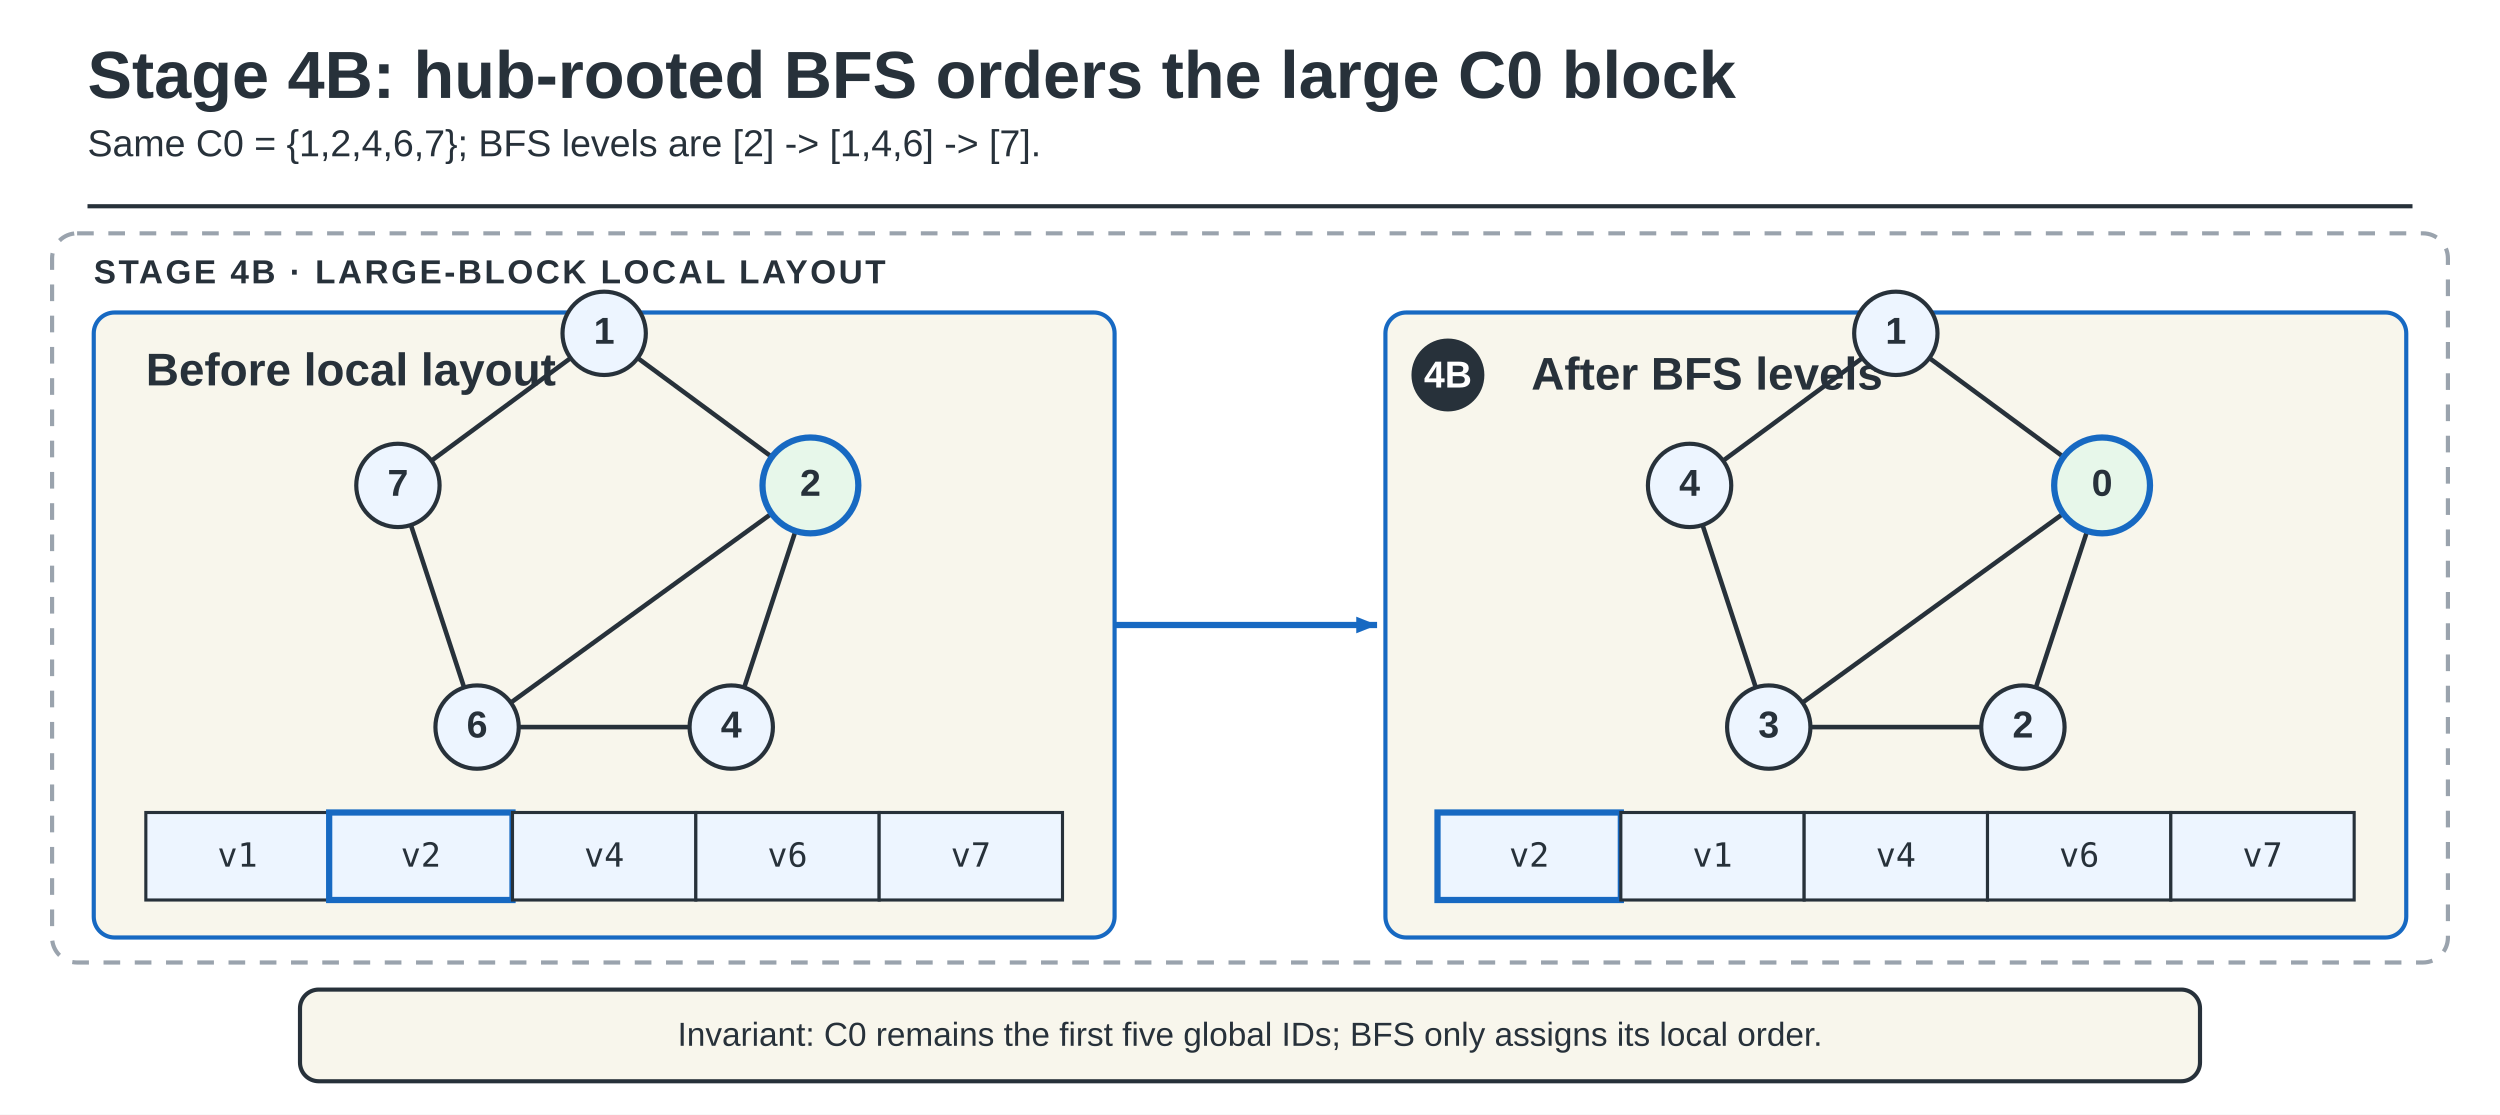
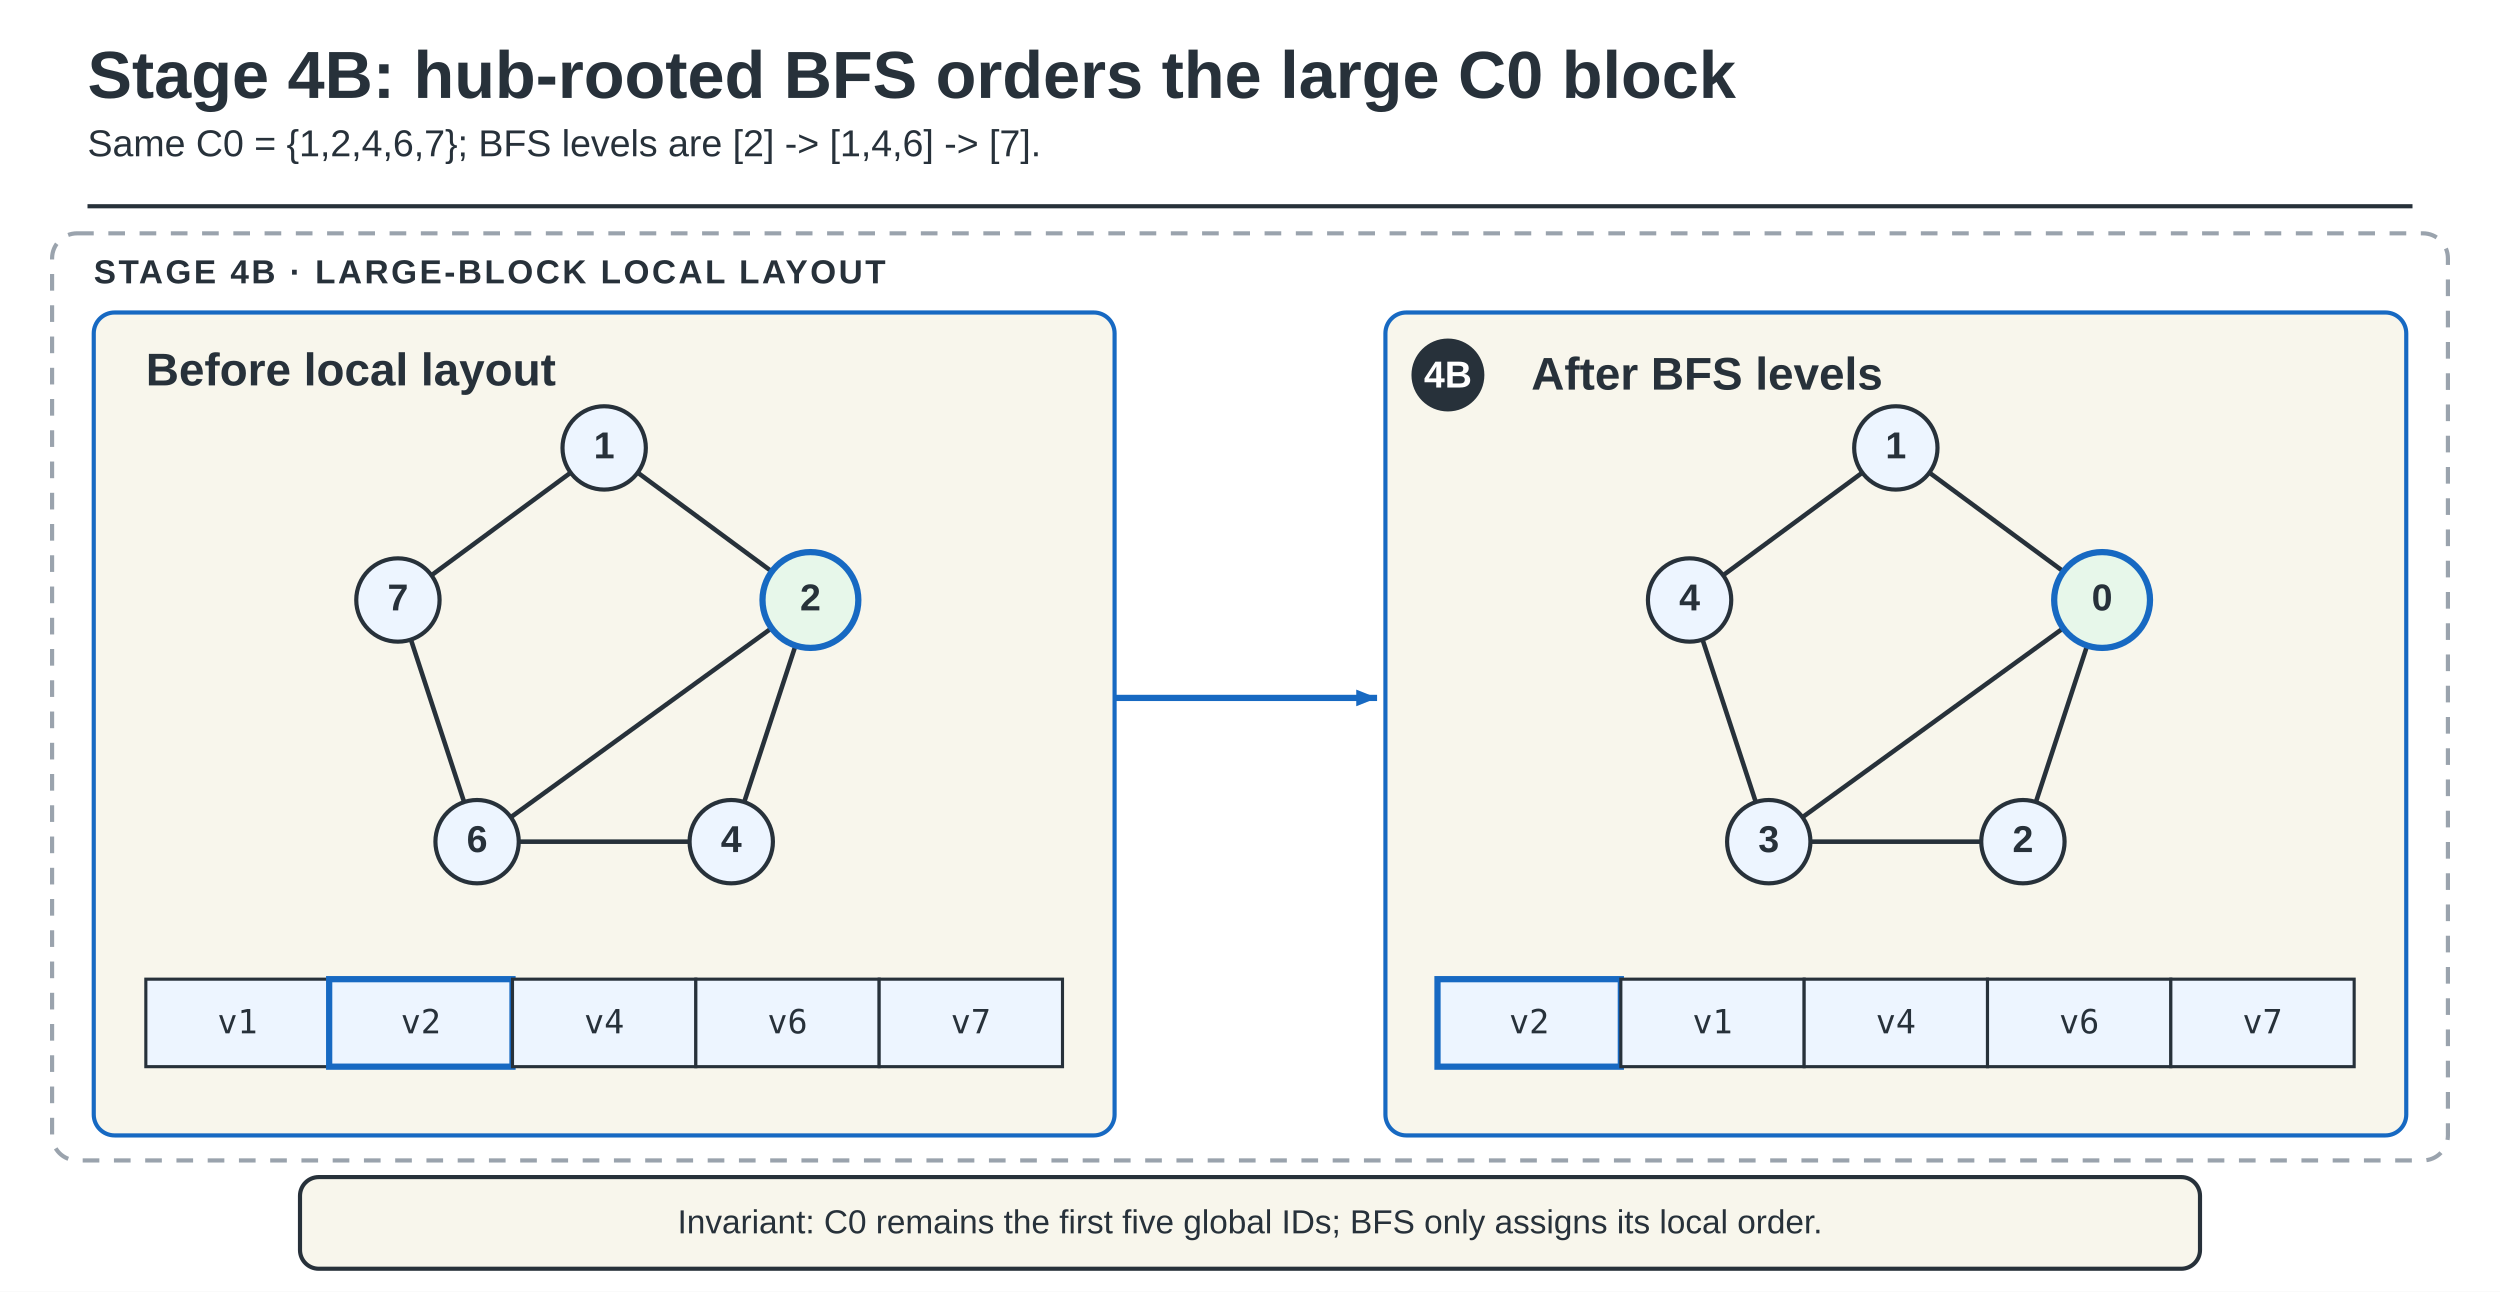
- <svg xmlns="http://www.w3.org/2000/svg" width="1200" height="535" viewBox="0 0 1200 535" role="img" aria-labelledby="title desc" fill="#27313A">
+ <svg xmlns="http://www.w3.org/2000/svg" width="1200" height="620" viewBox="0 0 1200 620" role="img" aria-labelledby="title desc" fill="#27313A">
  <defs>
    <marker id="arrow" viewBox="0 0 10 8" markerWidth="10" markerHeight="8" refX="10" refY="4" orient="auto" markerUnits="userSpaceOnUse">
      <path d="M0 0 L10 4 L0 8 Z" fill="#1769C2" />
    </marker>
    <style>
      :root{color-scheme:light dark}
      @media(prefers-color-scheme:dark){
        [fill="#27313A"]{fill:#ECE7DD}[stroke="#27313A"]{stroke:#ECE7DD}
        [fill="#FFFFFF"]{fill:#1E2327}[fill="#F8F6EC"]{fill:#252A2E}
        [fill="#EDF5FF"]{fill:#273846}[fill="#E7F7EA"]{fill:#24382A}
        [fill="#FFF0D8"]{fill:#3B3122}[fill="#F7DEDC"]{fill:#3D292A}
        [fill="#EEE9FF"]{fill:#302C3C}[stroke="#9AA3AD"]{stroke:#747D86}
        [stroke="#1769C2"]{stroke:#63A8FF}[fill="#1769C2"]{fill:#63A8FF}
+         [stroke="#B45309"]{stroke:#F0B35A}[stroke="#15803D"]{stroke:#63D68B}
        .arrow{stroke:#63A8FF!important}.edge{stroke:#ECE7DD!important}
      }
      .sans{font-family:Arial,Helvetica,sans-serif}
      .mono{font-family:"SFMono-Regular",Consolas,monospace}
      .title{font-size:32px;font-weight:700}.subtitle{font-size:18px}
      .domain{font-size:16px;font-weight:700;letter-spacing:1.2px}.heading{font-size:22px;font-weight:700}
-       .label{font-size:18px;font-weight:700}.body{font-size:17px}.small{font-size:16px}
+       .label{font-size:18px;font-weight:700}.body{font-size:17px}.small{font-size:16px}.micro{font-size:14px;font-weight:700}
      .arrow{fill:none;stroke:#1769C2;stroke-width:3;marker-end:url(#arrow)}
      .edge{stroke:#27313A;stroke-width:2.2}
    </style>
  </defs>
-   <rect width="1200" height="535" fill="#FFFFFF" />
+   <rect width="1200" height="620" fill="#FFFFFF" />
  <text x="42" y="47" class="sans title">Stage 4B: hub-rooted BFS orders the large C0 block</text>
  <text x="42" y="75" class="sans subtitle">Same C0 = {1,2,4,6,7}; BFS levels are [2] -&gt; [1,4,6] -&gt; [7].</text>
  <line x1="42" y1="99" x2="1158" y2="99" stroke="#27313A" stroke-width="2" />
-   <rect x="25" y="112" width="1150" height="350" rx="12" fill="none" stroke="#9AA3AD" stroke-width="2" stroke-dasharray="8 7" />
+   <rect x="25" y="112" width="1150" height="445" rx="12" fill="none" stroke="#9AA3AD" stroke-width="2" stroke-dasharray="8 7" />
  <text x="45" y="136" class="sans domain">STAGE 4B · LARGE-BLOCK LOCAL LAYOUT</text>
-   <rect x="45" y="150" width="490" height="300" rx="10" fill="#F8F6EC" stroke="#1769C2" stroke-width="2" />
+   <rect x="45" y="150" width="490" height="395" rx="10" fill="#F8F6EC" stroke="#1769C2" stroke-width="2" />
  <text x="70" y="185" class="sans heading">Before local layout</text>
-   <line x1="290" y1="160" x2="389" y2="233" class="edge" />
-   <line x1="290" y1="160" x2="191" y2="233" class="edge" />
-   <line x1="389" y1="233" x2="351" y2="349" class="edge" />
-   <line x1="389" y1="233" x2="229" y2="349" class="edge" />
-   <line x1="351" y1="349" x2="229" y2="349" class="edge" />
-   <line x1="229" y1="349" x2="191" y2="233" class="edge" />
-   <circle cx="290" cy="160" r="20" fill="#EDF5FF" stroke="#27313A" stroke-width="2" />
-   <text x="290" y="165" class="sans label" text-anchor="middle">1</text>
-   <circle cx="389" cy="233" r="23" fill="#E7F7EA" stroke="#1769C2" stroke-width="3" />
-   <text x="389" y="238" class="sans label" text-anchor="middle">2</text>
-   <circle cx="351" cy="349" r="20" fill="#EDF5FF" stroke="#27313A" stroke-width="2" />
-   <text x="351" y="354" class="sans label" text-anchor="middle">4</text>
-   <circle cx="229" cy="349" r="20" fill="#EDF5FF" stroke="#27313A" stroke-width="2" />
-   <text x="229" y="354" class="sans label" text-anchor="middle">6</text>
-   <circle cx="191" cy="233" r="20" fill="#EDF5FF" stroke="#27313A" stroke-width="2" />
-   <text x="191" y="238" class="sans label" text-anchor="middle">7</text>
-   <rect x="70.00" y="390" width="88.00" height="42" fill="#EDF5FF" stroke="#27313A" stroke-width="1.5" />
-   <text x="114" y="416" class="mono small" text-anchor="middle">v1</text>
-   <rect x="158.00" y="390" width="88.00" height="42" fill="#EDF5FF" stroke="#1769C2" stroke-width="3" />
-   <text x="202" y="416" class="mono small" text-anchor="middle">v2</text>
-   <rect x="246.00" y="390" width="88.00" height="42" fill="#EDF5FF" stroke="#27313A" stroke-width="1.5" />
-   <text x="290" y="416" class="mono small" text-anchor="middle">v4</text>
-   <rect x="334.00" y="390" width="88.00" height="42" fill="#EDF5FF" stroke="#27313A" stroke-width="1.5" />
-   <text x="378" y="416" class="mono small" text-anchor="middle">v6</text>
-   <rect x="422.00" y="390" width="88.00" height="42" fill="#EDF5FF" stroke="#27313A" stroke-width="1.5" />
-   <text x="466" y="416" class="mono small" text-anchor="middle">v7</text>
-   <rect x="665" y="150" width="490" height="300" rx="10" fill="#F8F6EC" stroke="#1769C2" stroke-width="2" />
+   <line x1="290" y1="215" x2="389" y2="288" class="edge" />
+   <line x1="290" y1="215" x2="191" y2="288" class="edge" />
+   <line x1="389" y1="288" x2="351" y2="404" class="edge" />
+   <line x1="389" y1="288" x2="229" y2="404" class="edge" />
+   <line x1="351" y1="404" x2="229" y2="404" class="edge" />
+   <line x1="229" y1="404" x2="191" y2="288" class="edge" />
+   <circle cx="290" cy="215" r="20" fill="#EDF5FF" stroke="#27313A" stroke-width="2" />
+   <text x="290" y="220" class="sans label" text-anchor="middle">1</text>
+   <circle cx="389" cy="288" r="23" fill="#E7F7EA" stroke="#1769C2" stroke-width="3" />
+   <text x="389" y="293" class="sans label" text-anchor="middle">2</text>
+   <circle cx="351" cy="404" r="20" fill="#EDF5FF" stroke="#27313A" stroke-width="2" />
+   <text x="351" y="409" class="sans label" text-anchor="middle">4</text>
+   <circle cx="229" cy="404" r="20" fill="#EDF5FF" stroke="#27313A" stroke-width="2" />
+   <text x="229" y="409" class="sans label" text-anchor="middle">6</text>
+   <circle cx="191" cy="288" r="20" fill="#EDF5FF" stroke="#27313A" stroke-width="2" />
+   <text x="191" y="293" class="sans label" text-anchor="middle">7</text>
+   <rect x="70.00" y="470" width="88.00" height="42" fill="#EDF5FF" stroke="#27313A" stroke-width="1.5" />
+   <text x="114" y="496" class="mono small" text-anchor="middle">v1</text>
+   <rect x="158.00" y="470" width="88.00" height="42" fill="#EDF5FF" stroke="#1769C2" stroke-width="3" />
+   <text x="202" y="496" class="mono small" text-anchor="middle">v2</text>
+   <rect x="246.00" y="470" width="88.00" height="42" fill="#EDF5FF" stroke="#27313A" stroke-width="1.5" />
+   <text x="290" y="496" class="mono small" text-anchor="middle">v4</text>
+   <rect x="334.00" y="470" width="88.00" height="42" fill="#EDF5FF" stroke="#27313A" stroke-width="1.5" />
+   <text x="378" y="496" class="mono small" text-anchor="middle">v6</text>
+   <rect x="422.00" y="470" width="88.00" height="42" fill="#EDF5FF" stroke="#27313A" stroke-width="1.5" />
+   <text x="466" y="496" class="mono small" text-anchor="middle">v7</text>
+   <rect x="665" y="150" width="490" height="395" rx="10" fill="#F8F6EC" stroke="#1769C2" stroke-width="2" />
  <circle cx="695" cy="180" r="17" fill="#27313A" stroke="#27313A" stroke-width="1" />
  <text x="695" y="186" class="sans label" text-anchor="middle" fill="#FFFFFF">4B</text>
  <text x="735" y="187" class="sans heading">After BFS levels</text>
-   <line x1="910" y1="160" x2="1009" y2="233" class="edge" />
-   <line x1="910" y1="160" x2="811" y2="233" class="edge" />
-   <line x1="1009" y1="233" x2="971" y2="349" class="edge" />
-   <line x1="1009" y1="233" x2="849" y2="349" class="edge" />
-   <line x1="971" y1="349" x2="849" y2="349" class="edge" />
-   <line x1="849" y1="349" x2="811" y2="233" class="edge" />
-   <circle cx="910" cy="160" r="20" fill="#EDF5FF" stroke="#27313A" stroke-width="2" />
-   <text x="910" y="165" class="sans label" text-anchor="middle">1</text>
-   <circle cx="1009" cy="233" r="23" fill="#E7F7EA" stroke="#1769C2" stroke-width="3" />
-   <text x="1009" y="238" class="sans label" text-anchor="middle">0</text>
-   <circle cx="971" cy="349" r="20" fill="#EDF5FF" stroke="#27313A" stroke-width="2" />
-   <text x="971" y="354" class="sans label" text-anchor="middle">2</text>
-   <circle cx="849" cy="349" r="20" fill="#EDF5FF" stroke="#27313A" stroke-width="2" />
-   <text x="849" y="354" class="sans label" text-anchor="middle">3</text>
-   <circle cx="811" cy="233" r="20" fill="#EDF5FF" stroke="#27313A" stroke-width="2" />
-   <text x="811" y="238" class="sans label" text-anchor="middle">4</text>
-   <rect x="690.00" y="390" width="88.00" height="42" fill="#EDF5FF" stroke="#1769C2" stroke-width="3" />
-   <text x="734" y="416" class="mono small" text-anchor="middle">v2</text>
-   <rect x="778.00" y="390" width="88.00" height="42" fill="#EDF5FF" stroke="#27313A" stroke-width="1.5" />
-   <text x="822" y="416" class="mono small" text-anchor="middle">v1</text>
-   <rect x="866.00" y="390" width="88.00" height="42" fill="#EDF5FF" stroke="#27313A" stroke-width="1.5" />
-   <text x="910" y="416" class="mono small" text-anchor="middle">v4</text>
-   <rect x="954.00" y="390" width="88.00" height="42" fill="#EDF5FF" stroke="#27313A" stroke-width="1.5" />
-   <text x="998" y="416" class="mono small" text-anchor="middle">v6</text>
-   <rect x="1042.00" y="390" width="88.00" height="42" fill="#EDF5FF" stroke="#27313A" stroke-width="1.5" />
-   <text x="1086" y="416" class="mono small" text-anchor="middle">v7</text>
-   <path d="M535 300 H661" class="arrow" />
-   <rect x="144" y="475" width="912" height="44" rx="9" fill="#F8F6EC" stroke="#27313A" stroke-width="2" />
-   <text x="600" y="502" class="sans small" text-anchor="middle">Invariant: C0 remains the first five global IDs; BFS only assigns its local order.</text>
+   <line x1="910" y1="215" x2="1009" y2="288" class="edge" />
+   <line x1="910" y1="215" x2="811" y2="288" class="edge" />
+   <line x1="1009" y1="288" x2="971" y2="404" class="edge" />
+   <line x1="1009" y1="288" x2="849" y2="404" class="edge" />
+   <line x1="971" y1="404" x2="849" y2="404" class="edge" />
+   <line x1="849" y1="404" x2="811" y2="288" class="edge" />
+   <circle cx="910" cy="215" r="20" fill="#EDF5FF" stroke="#27313A" stroke-width="2" />
+   <text x="910" y="220" class="sans label" text-anchor="middle">1</text>
+   <circle cx="1009" cy="288" r="23" fill="#E7F7EA" stroke="#1769C2" stroke-width="3" />
+   <text x="1009" y="293" class="sans label" text-anchor="middle">0</text>
+   <circle cx="971" cy="404" r="20" fill="#EDF5FF" stroke="#27313A" stroke-width="2" />
+   <text x="971" y="409" class="sans label" text-anchor="middle">2</text>
+   <circle cx="849" cy="404" r="20" fill="#EDF5FF" stroke="#27313A" stroke-width="2" />
+   <text x="849" y="409" class="sans label" text-anchor="middle">3</text>
+   <circle cx="811" cy="288" r="20" fill="#EDF5FF" stroke="#27313A" stroke-width="2" />
+   <text x="811" y="293" class="sans label" text-anchor="middle">4</text>
+   <rect x="690.00" y="470" width="88.00" height="42" fill="#EDF5FF" stroke="#1769C2" stroke-width="3" />
+   <text x="734" y="496" class="mono small" text-anchor="middle">v2</text>
+   <rect x="778.00" y="470" width="88.00" height="42" fill="#EDF5FF" stroke="#27313A" stroke-width="1.5" />
+   <text x="822" y="496" class="mono small" text-anchor="middle">v1</text>
+   <rect x="866.00" y="470" width="88.00" height="42" fill="#EDF5FF" stroke="#27313A" stroke-width="1.5" />
+   <text x="910" y="496" class="mono small" text-anchor="middle">v4</text>
+   <rect x="954.00" y="470" width="88.00" height="42" fill="#EDF5FF" stroke="#27313A" stroke-width="1.5" />
+   <text x="998" y="496" class="mono small" text-anchor="middle">v6</text>
+   <rect x="1042.00" y="470" width="88.00" height="42" fill="#EDF5FF" stroke="#27313A" stroke-width="1.5" />
+   <text x="1086" y="496" class="mono small" text-anchor="middle">v7</text>
+   <path d="M535 335 H661" class="arrow" />
+   <rect x="144" y="565" width="912" height="44" rx="9" fill="#F8F6EC" stroke="#27313A" stroke-width="2" />
+   <text x="600" y="592" class="sans small" text-anchor="middle">Invariant: C0 remains the first five global IDs; BFS only assigns its local order.</text>
</svg>
